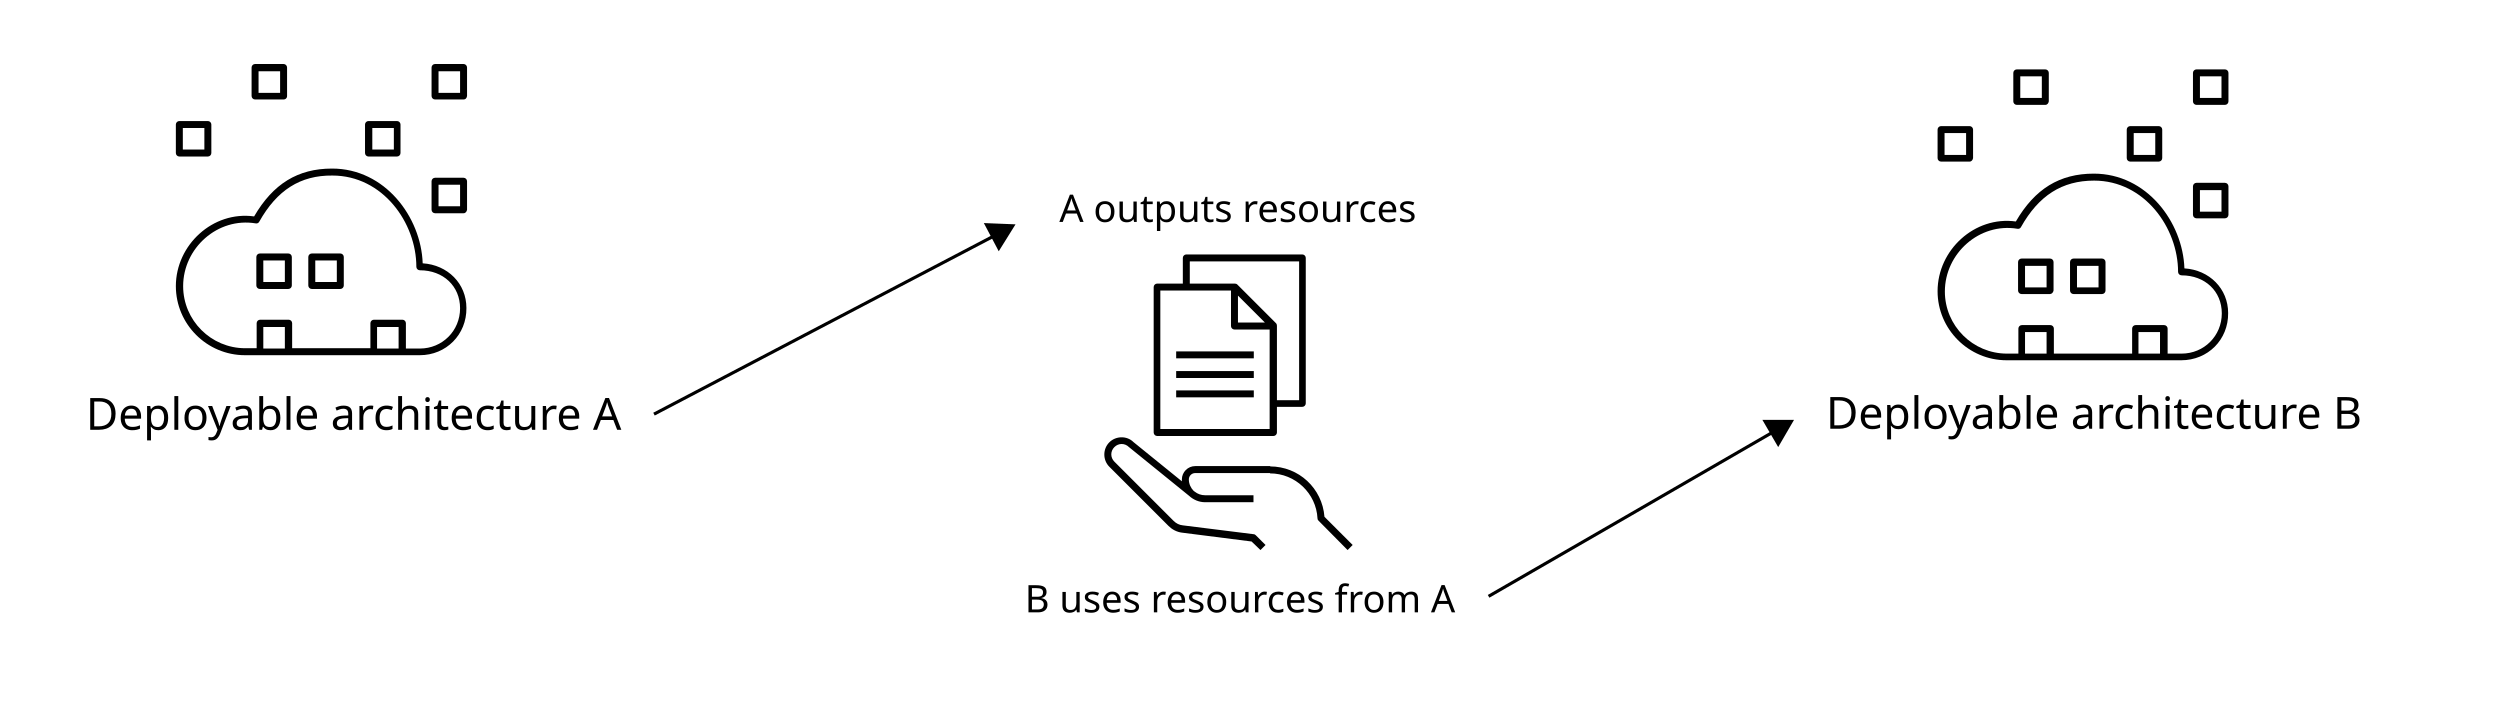
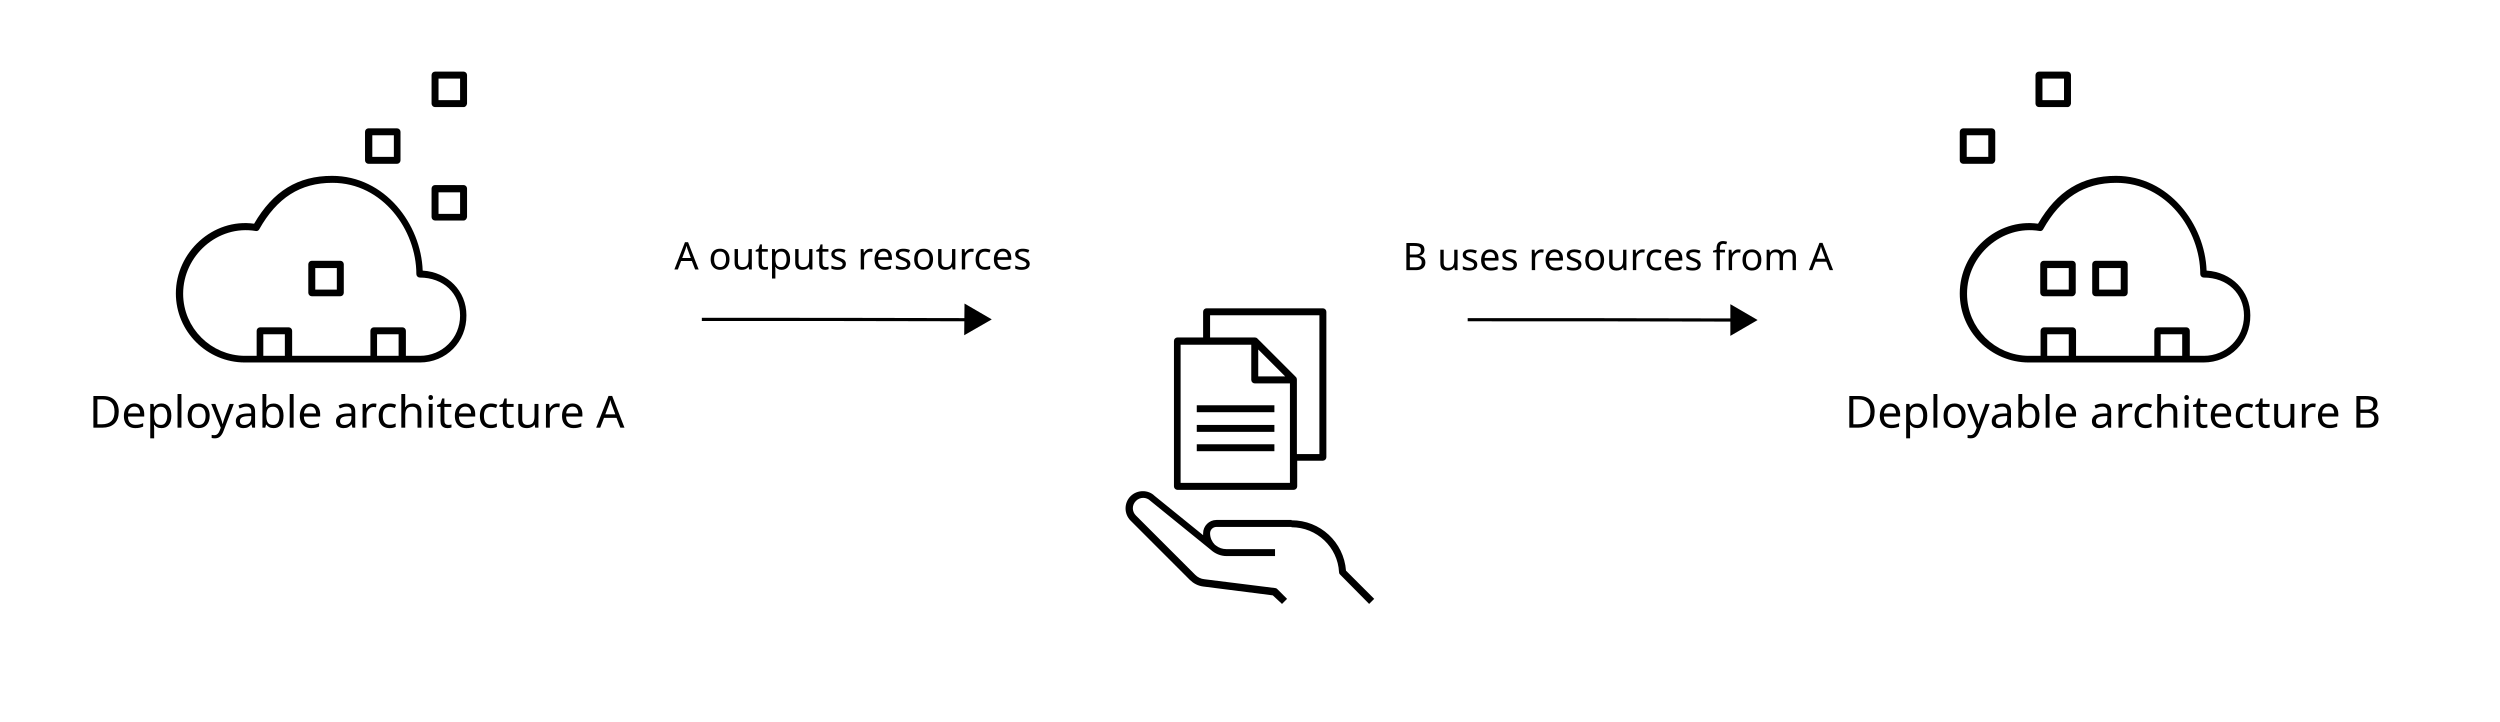
<svg xmlns="http://www.w3.org/2000/svg" version="1.1" x="0px" y="0px" viewBox="0 0 789 227.7" style="enable-background:new 0 0 789 227.7;" xml:space="preserve">
  <style type="text/css">
	.st0{font-family:'IBMPlexSans-Text';}
	.st1{font-size:14px;}
- 	.st2{font-size:12px;}
- 	.st3{fill:none;stroke:#000000;stroke-miterlimit:10;}
- 	.st4{display:none;}
- 	.st5{display:inline;}
+ 	.st2{fill:none;stroke:#000000;stroke-miterlimit:10;}
+ 	.st3{font-size:12px;}
</style>
-   <g id="Layer_1">
- </g>
-   <g id="Layer_8">
- </g>
-   <g id="Layer_3">
- </g>
-   <g id="Layer_5">
- </g>
-   <g id="Layer_13">
- </g>
  <g id="Layer_6">
-     <text transform="matrix(1 0 0 1 27.1147 135.6381)" class="st0 st1">Deployable architecture A</text>
+     <text transform="matrix(1 0 0 1 28.1147 134.9784)" class="st0 st1">Deployable architecture A</text>
  </g>
-   <g id="Layer_15">
- </g>
-   <g id="Layer_10">
- </g>
-   <g id="Layer_11">
-     <g id="Layer_12">
- 	</g>
-   </g>
-   <g id="Layer_14">
- </g>
  <g id="Layer_9">
-     <text transform="matrix(1 0 0 1 576.2823 135.3187)" class="st0 st1">Deployable architecture B</text>
+     <text transform="matrix(1 0 0 1 582.2823 134.9783)" class="st0 st1">Deployable architecture B</text>
  </g>
  <g id="Layer_7">
-     <text transform="matrix(1 0 0 1 334.3185 70.0376)" class="st0 st2">A outputs resources</text>
    <g>
-       <path d="M206.4,130.7c38-20,76.1-39.9,114.1-59.9" />
+       <path d="M221.5,100.8c30.5,0,61,0,91.5,0.1" />
      <g>
-         <path class="st3" d="M206.4,130.7c35.9-18.8,71.9-37.7,107.8-56.5" />
+         <path class="st2" d="M221.5,100.8c28.1,0,56.2,0,84.3,0.1" />
        <g>
-           <polygon points="315.2,79.3 320.5,70.8 310.5,70.4     " />
+           <polygon points="304.3,105.8 313,100.8 304.4,95.8     " />
        </g>
      </g>
    </g>
    <g>
-       <path d="M469.8,188.2c32.1-18.6,64.3-37.1,96.4-55.7" />
+       <path d="M463.2,100.9c30.5,0,61,0,91.5,0.1" />
      <g>
-         <path class="st3" d="M469.8,188.2c30.1-17.4,60.2-34.7,90.2-52.1" />
+         <path class="st2" d="M463.2,100.9c28.1,0,56.2,0,84.3,0.1" />
        <g>
-           <polygon points="561.2,141.1 566.2,132.5 556.2,132.5     " />
+           <polygon points="546.1,106 554.7,101 546.1,96     " />
        </g>
      </g>
    </g>
  </g>
+   <g id="Layer_20">
+     <text transform="matrix(1 0 0 1 212.8357 85.0376)" class="st0 st3">A outputs resources</text>
+   </g>
  <g id="Layer_4">
-     <text transform="matrix(1 0 0 1 323.4296 193.2598)" class="st0 st2">B uses resources from A</text>
+     <text transform="matrix(1 0 0 1 442.6938 85.2598)" class="st0 st3">B uses resources from A</text>
  </g>
  <g id="Layer_16">
-     <path id="cloud--services_1_" d="M132.5,112.1H77.3c-12,0-21.8-9.8-21.8-21.8c0-13,11.7-23.8,24.7-22c6-10.3,13.8-15.1,24.6-15.1   c16.7,0,28.1,15.3,28.6,29.9c7.9,0.5,13.8,6.4,13.8,14.1C147.3,105.6,140.8,112.1,132.5,112.1z M127.9,110h4.6   c7.1,0,12.7-5.6,12.7-12.7c0-7-5.3-12-12.7-12c-0.6,0-1.1-0.5-1.1-1.1c0-13.9-10.6-28.8-26.5-28.8C94.8,55.3,87.4,60,81.8,70   c-0.2,0.4-0.7,0.6-1.1,0.5c-12-2-22.9,7.8-22.9,19.8c0,10.8,8.8,19.6,19.6,19.6H81v-7.9c0-0.6,0.5-1.1,1.1-1.1h9   c0.6,0,1.1,0.5,1.1,1.1v7.9h24.7v-7.9c0-0.6,0.5-1.1,1.1-1.1h9c0.6,0,1.1,0.5,1.1,1.1V110z M119,110h6.8v-6.8H119V110z M83.1,110   h6.8v-6.8h-6.8V110z M107.4,91.2h-9c-0.6,0-1.1-0.5-1.1-1.1v-9c0-0.6,0.5-1.1,1.1-1.1h9c0.6,0,1.1,0.5,1.1,1.1v9   C108.5,90.7,108,91.2,107.4,91.2z M99.5,89h6.8v-6.8h-6.8V89z M91,91.2h-9c-0.6,0-1.1-0.5-1.1-1.1v-9c0-0.6,0.5-1.1,1.1-1.1h9   c0.6,0,1.1,0.5,1.1,1.1v9C92.1,90.7,91.6,91.2,91,91.2z M83.1,89h6.8v-6.8h-6.8V89z M146.3,67.3h-9c-0.6,0-1.1-0.5-1.1-1.1v-9   c0-0.6,0.5-1.1,1.1-1.1h9c0.6,0,1.1,0.5,1.1,1.1v9C147.3,66.8,146.9,67.3,146.3,67.3z M138.4,65.1h6.8v-6.8h-6.8V65.1z M125.3,49.4   h-9c-0.6,0-1.1-0.5-1.1-1.1v-9c0-0.6,0.5-1.1,1.1-1.1h9c0.6,0,1.1,0.5,1.1,1.1v9C126.4,48.9,125.9,49.4,125.3,49.4z M117.5,47.2   h6.8v-6.8h-6.8V47.2z M65.6,49.4h-9c-0.6,0-1.1-0.5-1.1-1.1v-9c0-0.6,0.5-1.1,1.1-1.1h9c0.6,0,1.1,0.5,1.1,1.1v9   C66.7,48.9,66.2,49.4,65.6,49.4z M57.7,47.2h6.8v-6.8h-6.8V47.2z M146.3,31.4h-9c-0.6,0-1.1-0.5-1.1-1.1v-9c0-0.6,0.5-1.1,1.1-1.1   h9c0.6,0,1.1,0.5,1.1,1.1v9C147.3,31,146.9,31.4,146.3,31.4z M138.4,29.3h6.8v-6.8h-6.8V29.3z M89.5,31.4h-9   c-0.6,0-1.1-0.5-1.1-1.1v-9c0-0.6,0.5-1.1,1.1-1.1h9c0.6,0,1.1,0.5,1.1,1.1v9C90.6,31,90.1,31.4,89.5,31.4z M81.6,29.3h6.8v-6.8   h-6.8V29.3z" />
-     <path id="cloud--services_00000014625722654469874620000002306867691024788153_" d="M688.4,113.7h-55.1c-12,0-21.8-9.8-21.8-21.8   c0-13,11.7-23.8,24.7-22c6-10.3,13.8-15.1,24.6-15.1c16.7,0,28.1,15.3,28.6,29.9c7.9,0.5,13.8,6.4,13.8,14.1   C703.3,107.2,696.8,113.7,688.4,113.7z M683.9,111.6h4.6c7.1,0,12.7-5.6,12.7-12.7c0-7-5.3-12-12.7-12c-0.6,0-1.1-0.5-1.1-1.1   c0-13.9-10.6-28.8-26.5-28.8c-10.1,0-17.5,4.7-23.1,14.7c-0.2,0.4-0.7,0.6-1.1,0.5c-12-2-22.9,7.8-22.9,19.8   c0,10.8,8.8,19.6,19.6,19.6h3.6v-7.9c0-0.6,0.5-1.1,1.1-1.1h9c0.6,0,1.1,0.5,1.1,1.1v7.9h24.7v-7.9c0-0.6,0.5-1.1,1.1-1.1h9   c0.6,0,1.1,0.5,1.1,1.1V111.6z M674.9,111.6h6.8v-6.8h-6.8V111.6z M639.1,111.6h6.8v-6.8h-6.8V111.6z M663.4,92.8h-9   c-0.6,0-1.1-0.5-1.1-1.1v-9c0-0.6,0.5-1.1,1.1-1.1h9c0.6,0,1.1,0.5,1.1,1.1v9C664.5,92.3,664,92.8,663.4,92.8z M655.5,90.7h6.8   v-6.8h-6.8V90.7z M647,92.8h-9c-0.6,0-1.1-0.5-1.1-1.1v-9c0-0.6,0.5-1.1,1.1-1.1h9c0.6,0,1.1,0.5,1.1,1.1v9   C648,92.3,647.5,92.8,647,92.8z M639.1,90.7h6.8v-6.8h-6.8V90.7z M702.2,68.9h-9c-0.6,0-1.1-0.5-1.1-1.1v-9c0-0.6,0.5-1.1,1.1-1.1   h9c0.6,0,1.1,0.5,1.1,1.1v9C703.3,68.4,702.8,68.9,702.2,68.9z M694.3,66.8h6.8V60h-6.8V66.8z M681.3,51h-9c-0.6,0-1.1-0.5-1.1-1.1   v-9c0-0.6,0.5-1.1,1.1-1.1h9c0.6,0,1.1,0.5,1.1,1.1v9C682.4,50.5,681.9,51,681.3,51z M673.4,48.9h6.8V42h-6.8V48.9z M621.6,51h-9   c-0.6,0-1.1-0.5-1.1-1.1v-9c0-0.6,0.5-1.1,1.1-1.1h9c0.6,0,1.1,0.5,1.1,1.1v9C622.6,50.5,622.2,51,621.6,51z M613.7,48.9h6.8V42   h-6.8V48.9z M702.2,33.1h-9c-0.6,0-1.1-0.5-1.1-1.1v-9c0-0.6,0.5-1.1,1.1-1.1h9c0.6,0,1.1,0.5,1.1,1.1v9   C703.3,32.6,702.8,33.1,702.2,33.1z M694.3,30.9h6.8v-6.8h-6.8V30.9z M645.5,33.1h-9c-0.6,0-1.1-0.5-1.1-1.1v-9   c0-0.6,0.5-1.1,1.1-1.1h9c0.6,0,1.1,0.5,1.1,1.1v9C646.5,32.6,646.1,33.1,645.5,33.1z M637.6,30.9h6.8v-6.8h-6.8V30.9z" />
+     <path id="cloud--services_1_" d="M132.5,114.4H77.3c-12,0-21.8-9.8-21.8-21.8c0-13,11.7-23.8,24.7-22c6-10.3,13.8-15.1,24.6-15.1   c16.7,0,28.1,15.3,28.6,29.9c7.9,0.5,13.8,6.4,13.8,14.1C147.3,107.9,140.8,114.4,132.5,114.4z M127.9,112.3h4.6   c7.1,0,12.7-5.6,12.7-12.7c0-7-5.3-12-12.7-12c-0.6,0-1.1-0.5-1.1-1.1c0-13.9-10.6-28.8-26.5-28.8c-10.1,0-17.5,4.7-23.1,14.7   c-0.2,0.4-0.7,0.6-1.1,0.5c-12-2-22.9,7.8-22.9,19.8c0,10.8,8.8,19.6,19.6,19.6H81v-7.9c0-0.6,0.5-1.1,1.1-1.1h9   c0.6,0,1.1,0.5,1.1,1.1v7.9h24.7v-7.9c0-0.6,0.5-1.1,1.1-1.1h9c0.6,0,1.1,0.5,1.1,1.1V112.3z M119,112.3h6.8v-6.8H119V112.3z    M83.1,112.3h6.8v-6.8h-6.8V112.3z M107.4,93.5h-9c-0.6,0-1.1-0.5-1.1-1.1v-9c0-0.6,0.5-1.1,1.1-1.1h9c0.6,0,1.1,0.5,1.1,1.1v9   C108.5,93,108,93.5,107.4,93.5z M99.5,91.4h6.8v-6.8h-6.8V91.4z M146.3,69.6h-9c-0.6,0-1.1-0.5-1.1-1.1v-9c0-0.6,0.5-1.1,1.1-1.1h9   c0.6,0,1.1,0.5,1.1,1.1v9C147.3,69.1,146.9,69.6,146.3,69.6z M138.4,67.5h6.8v-6.8h-6.8V67.5z M125.3,51.7h-9   c-0.6,0-1.1-0.5-1.1-1.1v-9c0-0.6,0.5-1.1,1.1-1.1h9c0.6,0,1.1,0.5,1.1,1.1v9C126.4,51.2,125.9,51.7,125.3,51.7z M117.5,49.5h6.8   v-6.8h-6.8V49.5z M146.3,33.8h-9c-0.6,0-1.1-0.5-1.1-1.1v-9c0-0.6,0.5-1.1,1.1-1.1h9c0.6,0,1.1,0.5,1.1,1.1v9   C147.3,33.3,146.9,33.8,146.3,33.8z M138.4,31.6h6.8v-6.8h-6.8V31.6z" />
+     <path id="cloud--services_00000014625722654469874620000002306867691024788153_" d="M695.4,114.4h-55.1c-12,0-21.8-9.8-21.8-21.8   c0-13,11.7-23.8,24.7-22c6-10.3,13.8-15.1,24.6-15.1c16.7,0,28.1,15.3,28.6,29.9c7.9,0.5,13.8,6.4,13.8,14.1   C710.3,107.9,703.8,114.4,695.4,114.4z M690.9,112.3h4.6c7.1,0,12.7-5.6,12.7-12.7c0-7-5.3-12-12.7-12c-0.6,0-1.1-0.5-1.1-1.1   c0-13.9-10.6-28.8-26.5-28.8c-10.1,0-17.5,4.7-23.1,14.7c-0.2,0.4-0.7,0.6-1.1,0.5c-12-2-22.9,7.8-22.9,19.8   c0,10.8,8.8,19.6,19.6,19.6h3.6v-7.9c0-0.6,0.5-1.1,1.1-1.1h9c0.6,0,1.1,0.5,1.1,1.1v7.9h24.7v-7.9c0-0.6,0.5-1.1,1.1-1.1h9   c0.6,0,1.1,0.5,1.1,1.1V112.3z M681.9,112.3h6.8v-6.8h-6.8V112.3z M646.1,112.3h6.8v-6.8h-6.8V112.3z M670.4,93.5h-9   c-0.6,0-1.1-0.5-1.1-1.1v-9c0-0.6,0.5-1.1,1.1-1.1h9c0.6,0,1.1,0.5,1.1,1.1v9C671.5,93,671,93.5,670.4,93.5z M662.5,91.4h6.8v-6.8   h-6.8V91.4z M654,93.5h-9c-0.6,0-1.1-0.5-1.1-1.1v-9c0-0.6,0.5-1.1,1.1-1.1h9c0.6,0,1.1,0.5,1.1,1.1v9C655,93,654.5,93.5,654,93.5z    M646.1,91.4h6.8v-6.8h-6.8V91.4z M628.6,51.7h-9c-0.6,0-1.1-0.5-1.1-1.1v-9c0-0.6,0.5-1.1,1.1-1.1h9c0.6,0,1.1,0.5,1.1,1.1v9   C629.6,51.2,629.2,51.7,628.6,51.7z M620.7,49.5h6.8v-6.8h-6.8V49.5z M652.5,33.8h-9c-0.6,0-1.1-0.5-1.1-1.1v-9   c0-0.6,0.5-1.1,1.1-1.1h9c0.6,0,1.1,0.5,1.1,1.1v9C653.5,33.3,653.1,33.8,652.5,33.8z M644.6,31.6h6.8v-6.8h-6.8V31.6z" />
  </g>
  <g id="Layer_17">
-     <path id="asset-management_00000010291465121434334150000003247971801201241002_" d="M401.9,137.6h-36.7c-0.6,0-1.1-0.5-1.1-1.1   V90.6c0-0.6,0.5-1.1,1.1-1.1h8.1v-8.1c0-0.6,0.5-1.1,1.1-1.1H411c0.6,0,1.1,0.5,1.1,1.1v45.9c0,0.6-0.5,1.1-1.1,1.1H403v8.1   C403,137.1,402.5,137.6,401.9,137.6z M366.2,135.4h34.5V104h-11.1c-0.6,0-1.1-0.5-1.1-1.1V91.7h-22.3V135.4z M403,126.3h7V82.5   h-34.5v7h14.2c0.3,0,0.6,0.1,0.8,0.3l12.2,12.2c0.2,0.2,0.3,0.5,0.3,0.8V126.3z M390.7,101.8h8.5l-8.5-8.5V101.8z M395.7,125.4   h-24.5v-2.2h24.5V125.4z M395.7,119.3h-24.5v-2.2h24.5V119.3z M395.7,113.1h-24.5v-2.2h24.5V113.1z" />
+     <path id="asset-management_00000075121410470116115590000010873336620062476162_" d="M408.3,154.6h-36.7c-0.6,0-1.1-0.5-1.1-1.1   v-45.9c0-0.6,0.5-1.1,1.1-1.1h8.1v-8.1c0-0.6,0.5-1.1,1.1-1.1h36.7c0.6,0,1.1,0.5,1.1,1.1v45.9c0,0.6-0.5,1.1-1.1,1.1h-8.1v8.1   C409.4,154.1,408.9,154.6,408.3,154.6z M372.6,152.4h34.5V121H396c-0.6,0-1.1-0.5-1.1-1.1v-11.1h-22.3V152.4z M409.4,143.3h7V99.5   h-34.5v7H396c0.3,0,0.6,0.1,0.8,0.3l12.2,12.2c0.2,0.2,0.3,0.5,0.3,0.8V143.3z M397.1,118.8h8.5l-8.5-8.5V118.8z M402.2,142.4   h-24.5v-2.2h24.5V142.4z M402.2,136.3h-24.5v-2.2h24.5V136.3z M402.2,130.1h-24.5v-2.2h24.5V130.1z" />
  </g>
  <g id="Layer_18">
-     <path id="asset-management_00000067212086724645814450000008798455394386390938_" d="M397.8,173.6l1.6-1.6l-3.1-3.1   c-0.2-0.2-0.4-0.3-0.6-0.3l-22.4-2.8c-1.1-0.1-2.1-0.6-2.9-1.4l-18.7-18.7c-1.3-1.3-1.3-3.3,0-4.6c1.3-1.3,3.3-1.3,4.6,0l19,15.4   c1.3,1.2,3.1,2,5,2h15.3v-2.2h-15.3c-1.2,0-2.3-0.4-3.2-1.1l0,0l-0.4-0.3c-0.9-0.9-1.5-2.2-1.5-3.6c0-1.1,0.9-2,2-2h23.7v-2.2   h-23.7c-2.3,0-4.2,1.9-4.2,4.2c0,0.2,0,0.4,0,0.6l-15.3-12.4c-2-2-5.5-2-7.6,0.1c-2.1,2.1-2.1,5.6,0,7.7l18.7,18.7   c1.1,1.1,2.6,1.9,4.2,2.1l22,2.8L397.8,173.6z M425.3,173.6l1.6-1.6l-8.9-8.9c-0.7-9-8.1-15.9-17.2-15.9v2.2c8,0,14.6,6.3,15,14.2   c0,0.3,0.1,0.5,0.3,0.7L425.3,173.6z" />
-   </g>
-   <g id="Layer_19" class="st4">
-     <path id="ibm--cloud_00000145020359433488999570000002009248396472003774_" class="st5" d="M689.2,185.1h-44.1   c-10.8,0-19.5-8.8-19.5-19.5c0-9,6.2-16.9,14.9-19c2.8-13.3,14.7-23.3,28.8-23.3c10.6,0,20.4,5.7,25.7,14.9   c10.4,2.6,18.1,12,18.1,23.1C713,174.4,702.3,185.1,689.2,185.1z M640.1,148.8c-7.3,2.2-12.4,9-12.4,16.7c0,9.6,7.8,17.5,17.5,17.5   h44.1c12,0,21.8-9.8,21.8-21.8c0-12-9.8-21.8-21.8-21.8c-6.5,0-12.5,2.8-16.7,7.8c-0.4,0.4-1,0.5-1.4,0.1c-0.4-0.4-0.5-1-0.1-1.4   c4.5-5.4,11.2-8.5,18.3-8.5c1,0,2,0.1,3,0.2c-5.1-7.7-13.7-12.4-22.9-12.4c-15.1,0-27.4,12.3-27.4,27.4c0,4.8,1.3,9.6,3.7,13.7   c0.3,0.5,0.1,1.1-0.4,1.4c-0.5,0.3-1.1,0.1-1.4-0.4c-2.6-4.5-3.9-9.5-3.9-14.7C639.8,151.4,639.9,150.1,640.1,148.8z M703.5,134.9   c-0.4,0-0.7-0.2-0.9-0.5c-0.3-0.5-0.1-1.1,0.4-1.4l8.5-4.9c0.5-0.3,1.1-0.1,1.4,0.4c0.3,0.5,0.1,1.1-0.4,1.4l-8.5,4.9   C703.9,134.9,703.7,134.9,703.5,134.9z M635.1,134.9c-0.2,0-0.4,0-0.5-0.1l-8.5-4.9c-0.5-0.3-0.7-0.9-0.4-1.4   c0.3-0.5,0.9-0.7,1.4-0.4l8.5,4.9c0.5,0.3,0.7,0.9,0.4,1.4C635.8,134.7,635.4,134.9,635.1,134.9z M649.5,120.5   c-0.4,0-0.7-0.2-0.9-0.5l-4.9-8.5c-0.3-0.5-0.1-1.1,0.4-1.4c0.5-0.3,1.1-0.1,1.4,0.4l4.9,8.5c0.3,0.5,0.1,1.1-0.4,1.4   C649.9,120.4,649.7,120.5,649.5,120.5z M689.1,120.5c-0.2,0-0.4,0-0.5-0.1c-0.5-0.3-0.7-0.9-0.4-1.4l4.9-8.5   c0.3-0.5,0.9-0.7,1.4-0.4c0.5,0.3,0.7,0.9,0.4,1.4l-4.9,8.5C689.8,120.3,689.4,120.5,689.1,120.5z M669.3,115.2c-0.6,0-1-0.5-1-1   v-9.8c0-0.6,0.5-1,1-1c0.6,0,1,0.5,1,1v9.8C670.3,114.7,669.9,115.2,669.3,115.2z" />
+     <path id="asset-management_00000119092382510147424260000009044864592089414077_" d="M404.6,190.6l1.6-1.6l-3.1-3.1   c-0.2-0.2-0.4-0.3-0.6-0.3l-22.4-2.8c-1.1-0.1-2.1-0.6-2.9-1.4l-18.7-18.7c-1.3-1.3-1.3-3.3,0-4.6c1.3-1.3,3.3-1.3,4.6,0l19,15.4   c1.3,1.2,3.1,2,5,2h15.3v-2.2H387c-1.2,0-2.3-0.4-3.2-1.1l0,0l-0.4-0.3c-0.9-0.9-1.5-2.2-1.5-3.6c0-1.1,0.9-2,2-2h23.7v-2.2h-23.7   c-2.3,0-4.2,1.9-4.2,4.2c0,0.2,0,0.4,0,0.6l-15.3-12.4c-2-2-5.5-2-7.6,0.1c-2.1,2.1-2.1,5.6,0,7.7l18.7,18.7   c1.1,1.1,2.6,1.9,4.2,2.1l22,2.8L404.6,190.6z M432.1,190.6l1.6-1.6l-8.9-8.9c-0.7-9-8.1-15.9-17.2-15.9v2.2c8,0,14.6,6.3,15,14.2   c0,0.3,0.1,0.5,0.3,0.7L432.1,190.6z" />
  </g>
</svg>
